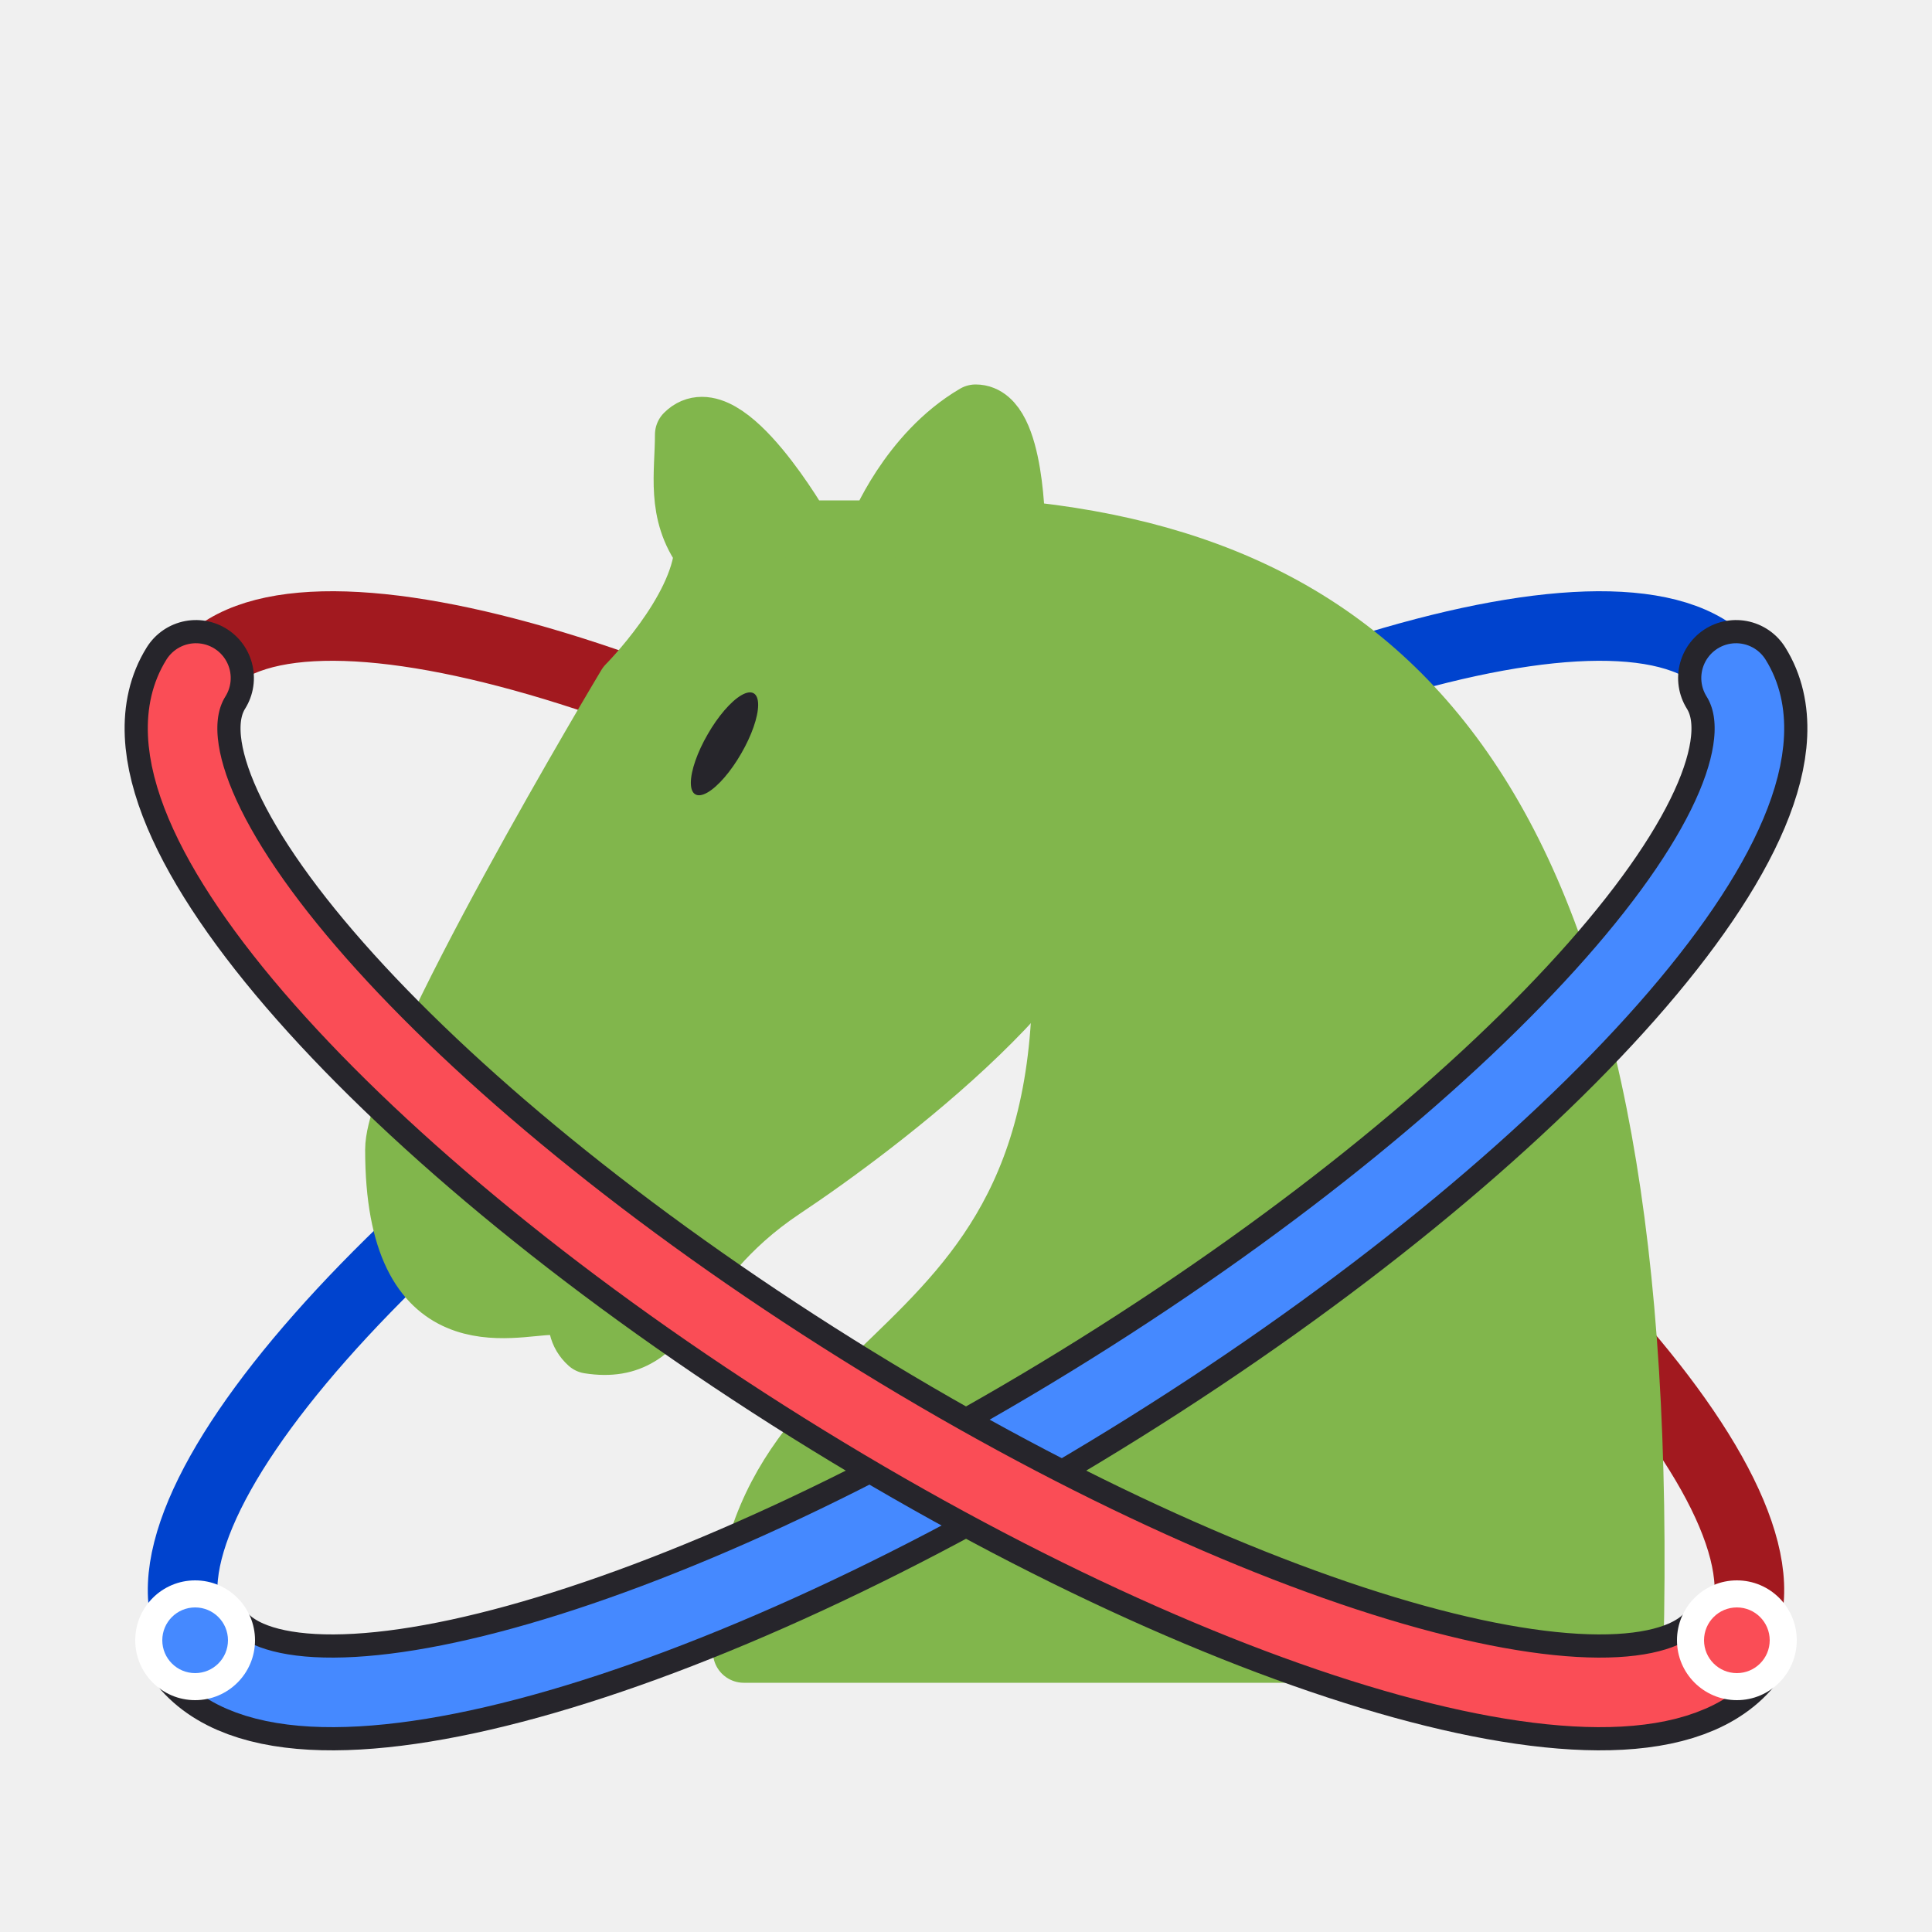
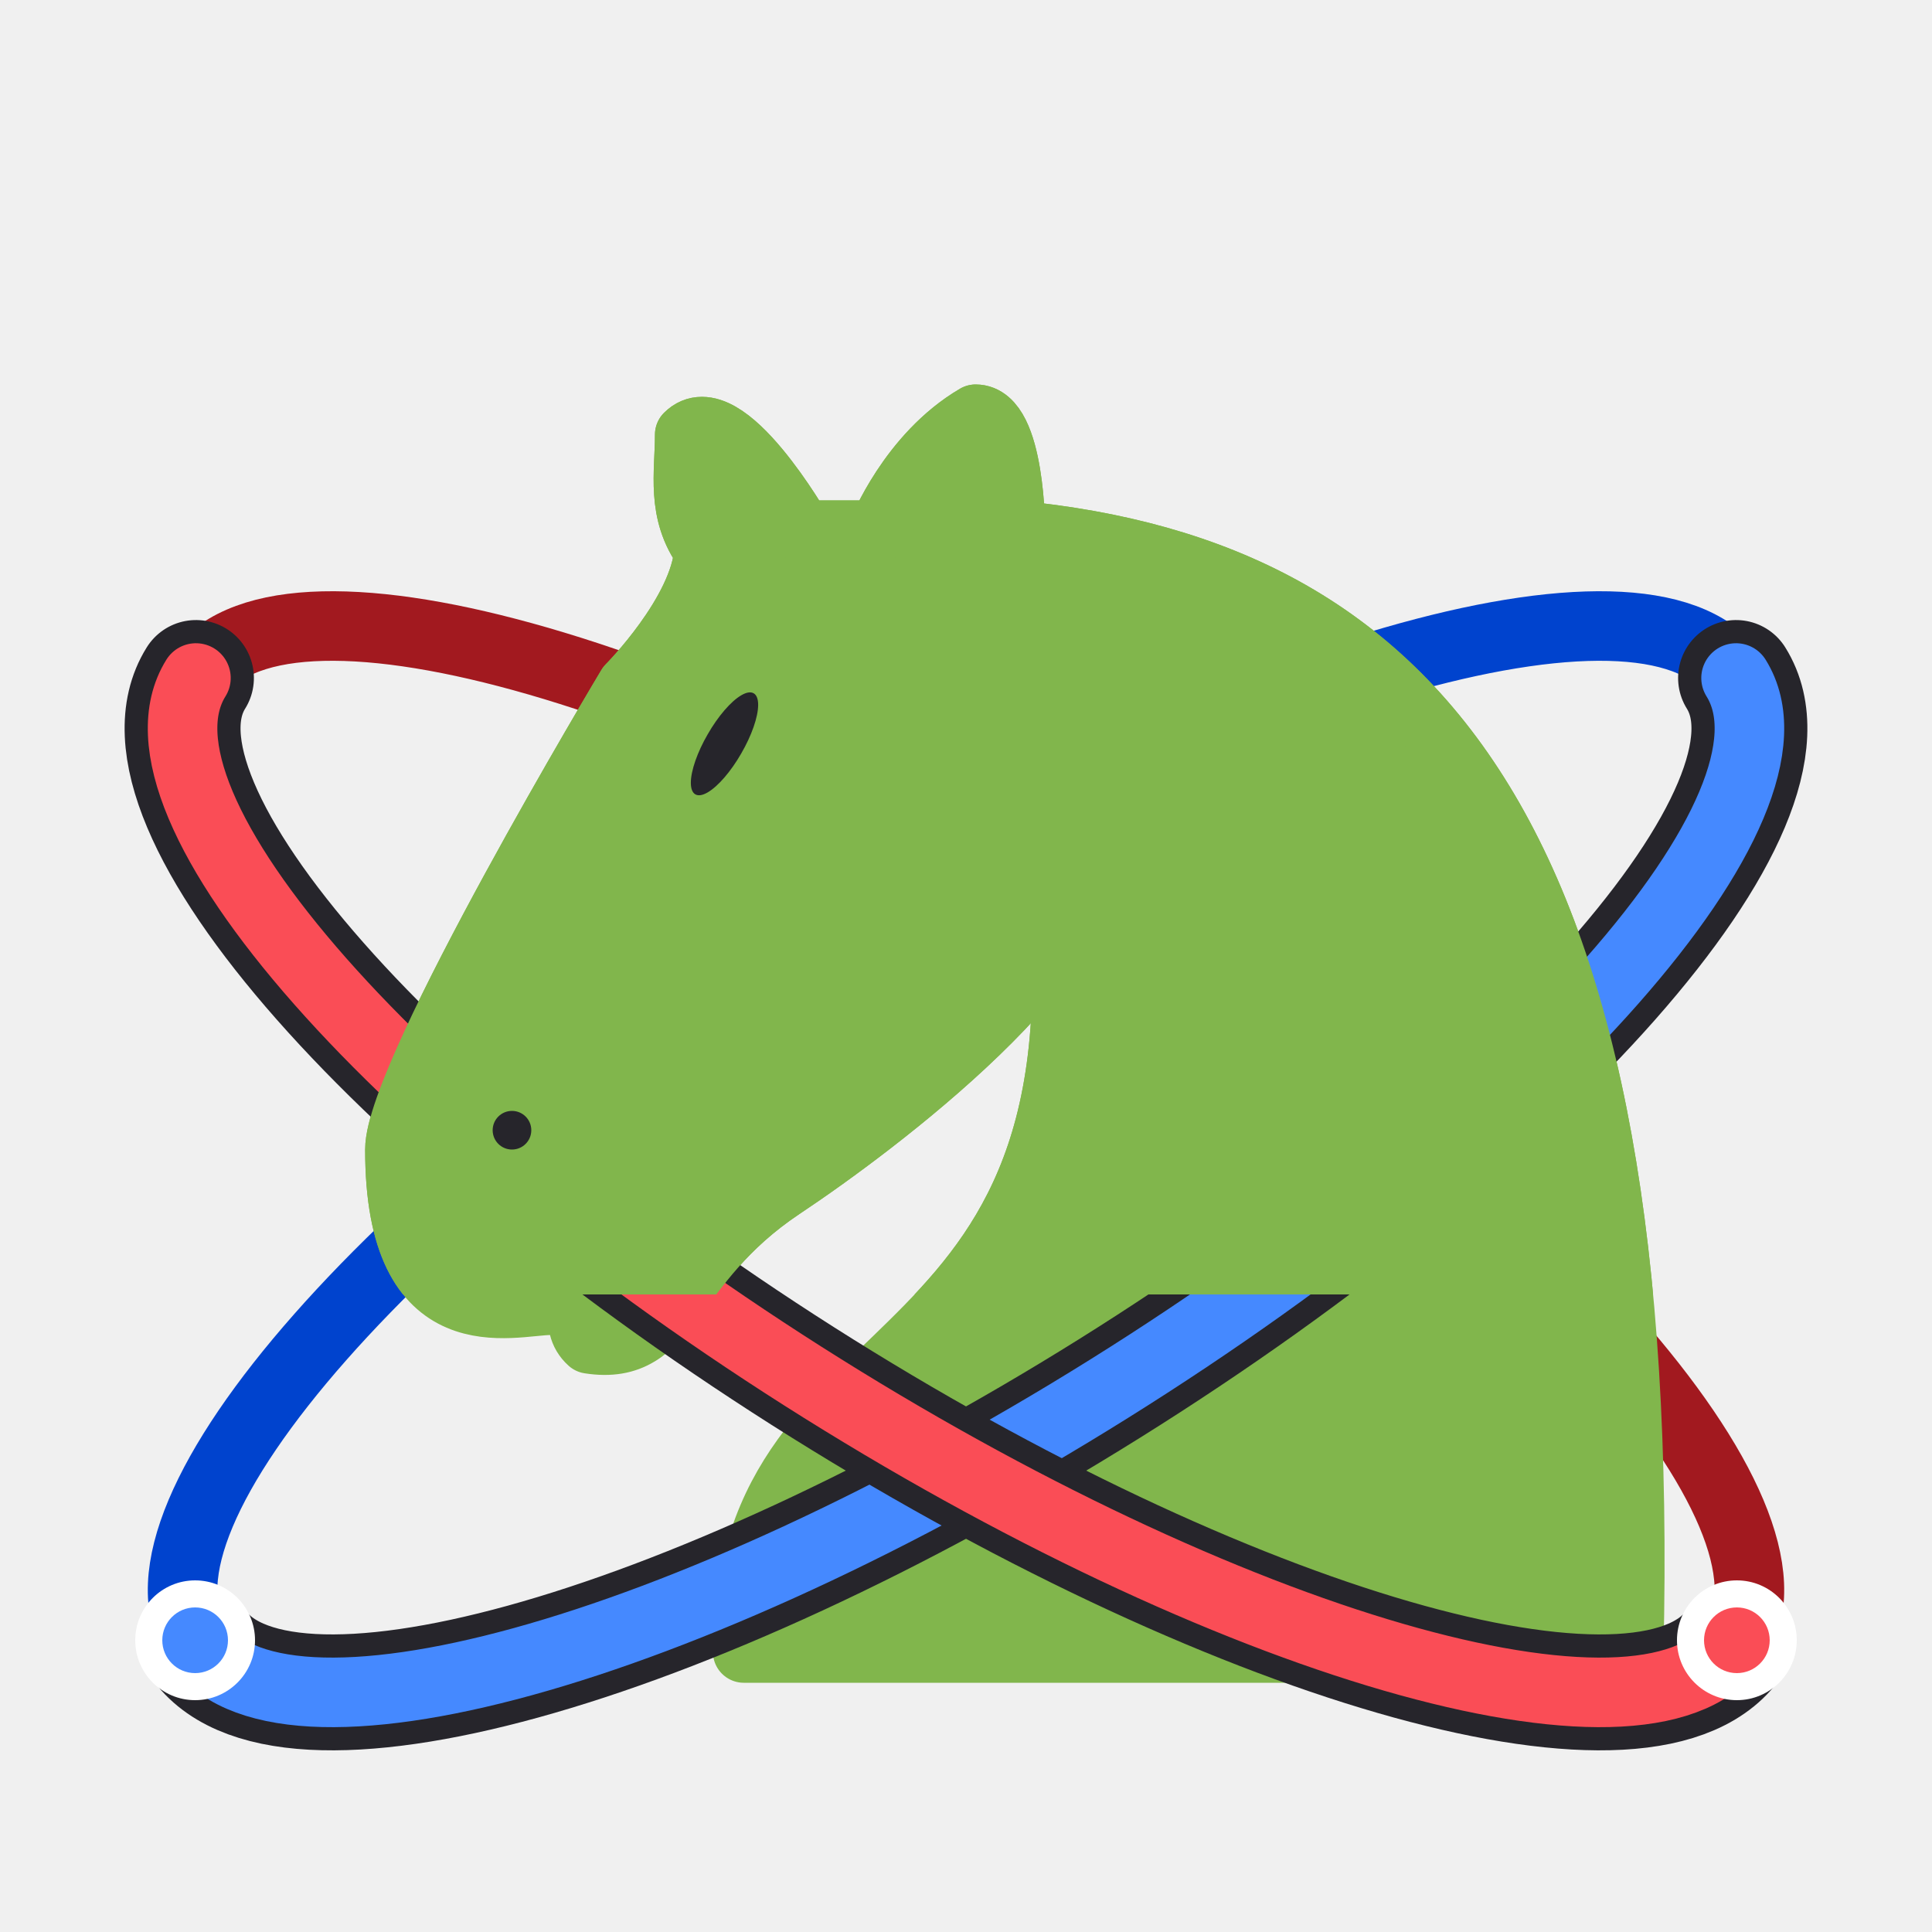
<svg xmlns="http://www.w3.org/2000/svg" viewBox="0 0 100 100">
+   <clipPath id="qc-head">
+     <rect x="0" y="0" width="100" height="67" />
+   </clipPath>
  <path d="M-47 0 A47 14 0 0 1 47 0" fill="none" stroke="#0043ce" stroke-width="3.6" stroke-linecap="round" transform="translate(50 60) rotate(-32)" />
  <path d="M-47 0 A47 14 0 0 1 47 0" fill="none" stroke="#a2191f" stroke-width="3.6" stroke-linecap="round" transform="translate(50 60) rotate(32)" />
  <g transform="translate(8.50 7.50) scale(2.0)" fill="#81b64c" stroke="#81b64c" stroke-width="1.6" stroke-linejoin="round" stroke-linecap="round">
    <path d="M22 10c10.5 1 16.5 8 16 29H15c0-9 10-6.5 8-21" />
    <path d="M24 18c.38 2.91-5.55 7.37-8 9-3 2-2.82 4.34-5 4-1.042-.94 1.41-3.04 0-3-1 0 .19 1.23-1 2-1 0-4.003 1-4-4 0-2 6-12 6-12s1.89-1.9 2-3.5c-.73-.994-.5-2-.5-3 1-1 3 2.5 3 2.5h2s.78-1.992 2.5-3c1 0 1 3 1 3" />
  </g>
  <g transform="translate(8.50 7.50) scale(2.0)" fill="#26252b">
    <path d="M9.5 25.5a.5.5 0 1 1-1 0 .5.5 0 1 1 1 0m5.433-9.75a.5 1.5 30 1 1-.866-.5.5 1.5 30 1 1 .866.5" />
  </g>
  <path d="M-47 0 A47 14 0 0 0 47 0" fill="none" stroke="#26252b" stroke-width="6.0" stroke-linecap="round" transform="translate(50 60) rotate(-32)" />
  <path d="M-47 0 A47 14 0 0 0 47 0" fill="none" stroke="#4589ff" stroke-width="3.6" stroke-linecap="round" transform="translate(50 60) rotate(-32)" />
  <path d="M-47 0 A47 14 0 0 0 47 0" fill="none" stroke="#26252b" stroke-width="6.0" stroke-linecap="round" transform="translate(50 60) rotate(32)" />
  <path d="M-47 0 A47 14 0 0 0 47 0" fill="none" stroke="#fa4d56" stroke-width="3.6" stroke-linecap="round" transform="translate(50 60) rotate(32)" />
+   <g clip-path="url(#qc-head)">
+     <g transform="translate(8.50 7.50) scale(2.0)" fill="#81b64c" stroke="#81b64c" stroke-width="1.6" stroke-linejoin="round" stroke-linecap="round">
+       <path d="M22 10c10.5 1 16.5 8 16 29H15c0-9 10-6.5 8-21" />
+       <path d="M24 18c.38 2.91-5.55 7.37-8 9-3 2-2.82 4.34-5 4-1.042-.94 1.41-3.04 0-3-1 0 .19 1.23-1 2-1 0-4.003 1-4-4 0-2 6-12 6-12s1.89-1.9 2-3.5c-.73-.994-.5-2-.5-3 1-1 3 2.5 3 2.5h2s.78-1.992 2.5-3c1 0 1 3 1 3" />
+     </g>
+     <g transform="translate(8.50 7.50) scale(2.0)" fill="#26252b">
+       <path d="M9.5 25.5a.5.5 0 1 1-1 0 .5.5 0 1 1 1 0m5.433-9.75a.5 1.5 30 1 1-.866-.5.5 1.5 30 1 1 .866.5" />
+     </g>
+   </g>
  <circle cx="10.1" cy="84.9" r="3.1" fill="#fff" />
  <circle cx="10.1" cy="84.9" r="1.7" fill="#4589ff" />
  <circle cx="89.9" cy="84.9" r="3.1" fill="#fff" />
  <circle cx="89.9" cy="84.9" r="1.7" fill="#fa4d56" />
</svg>
